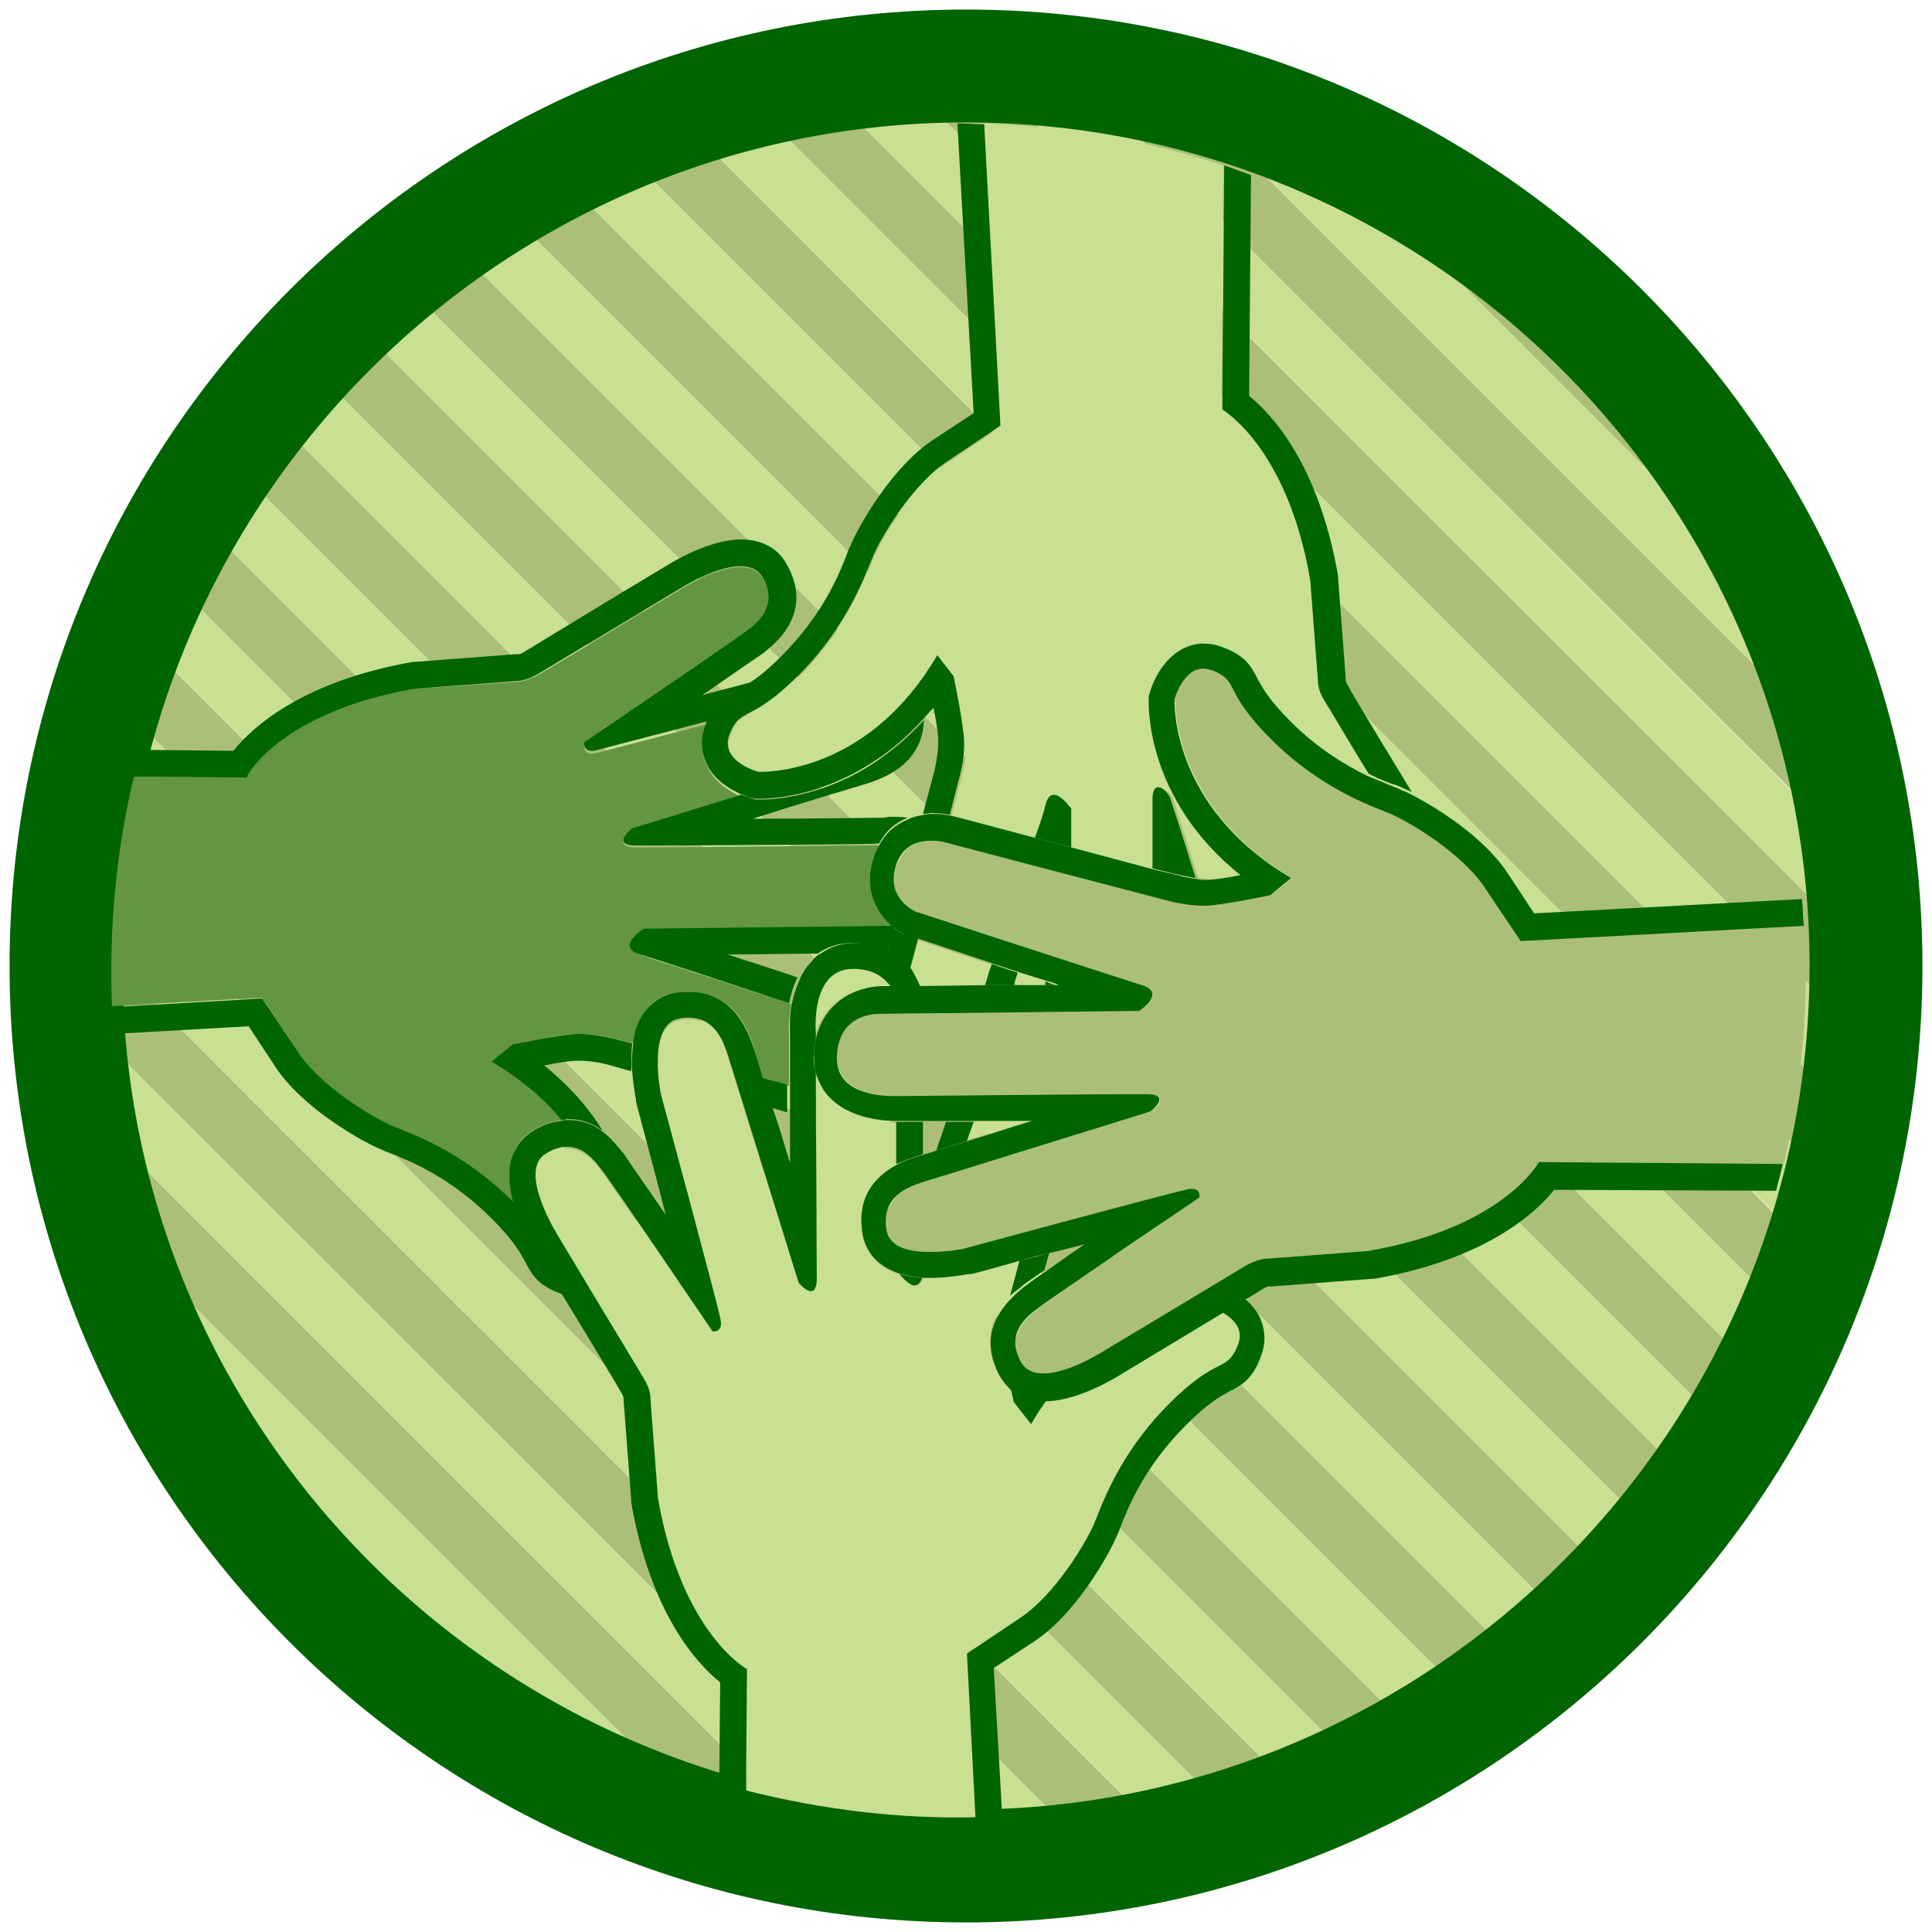
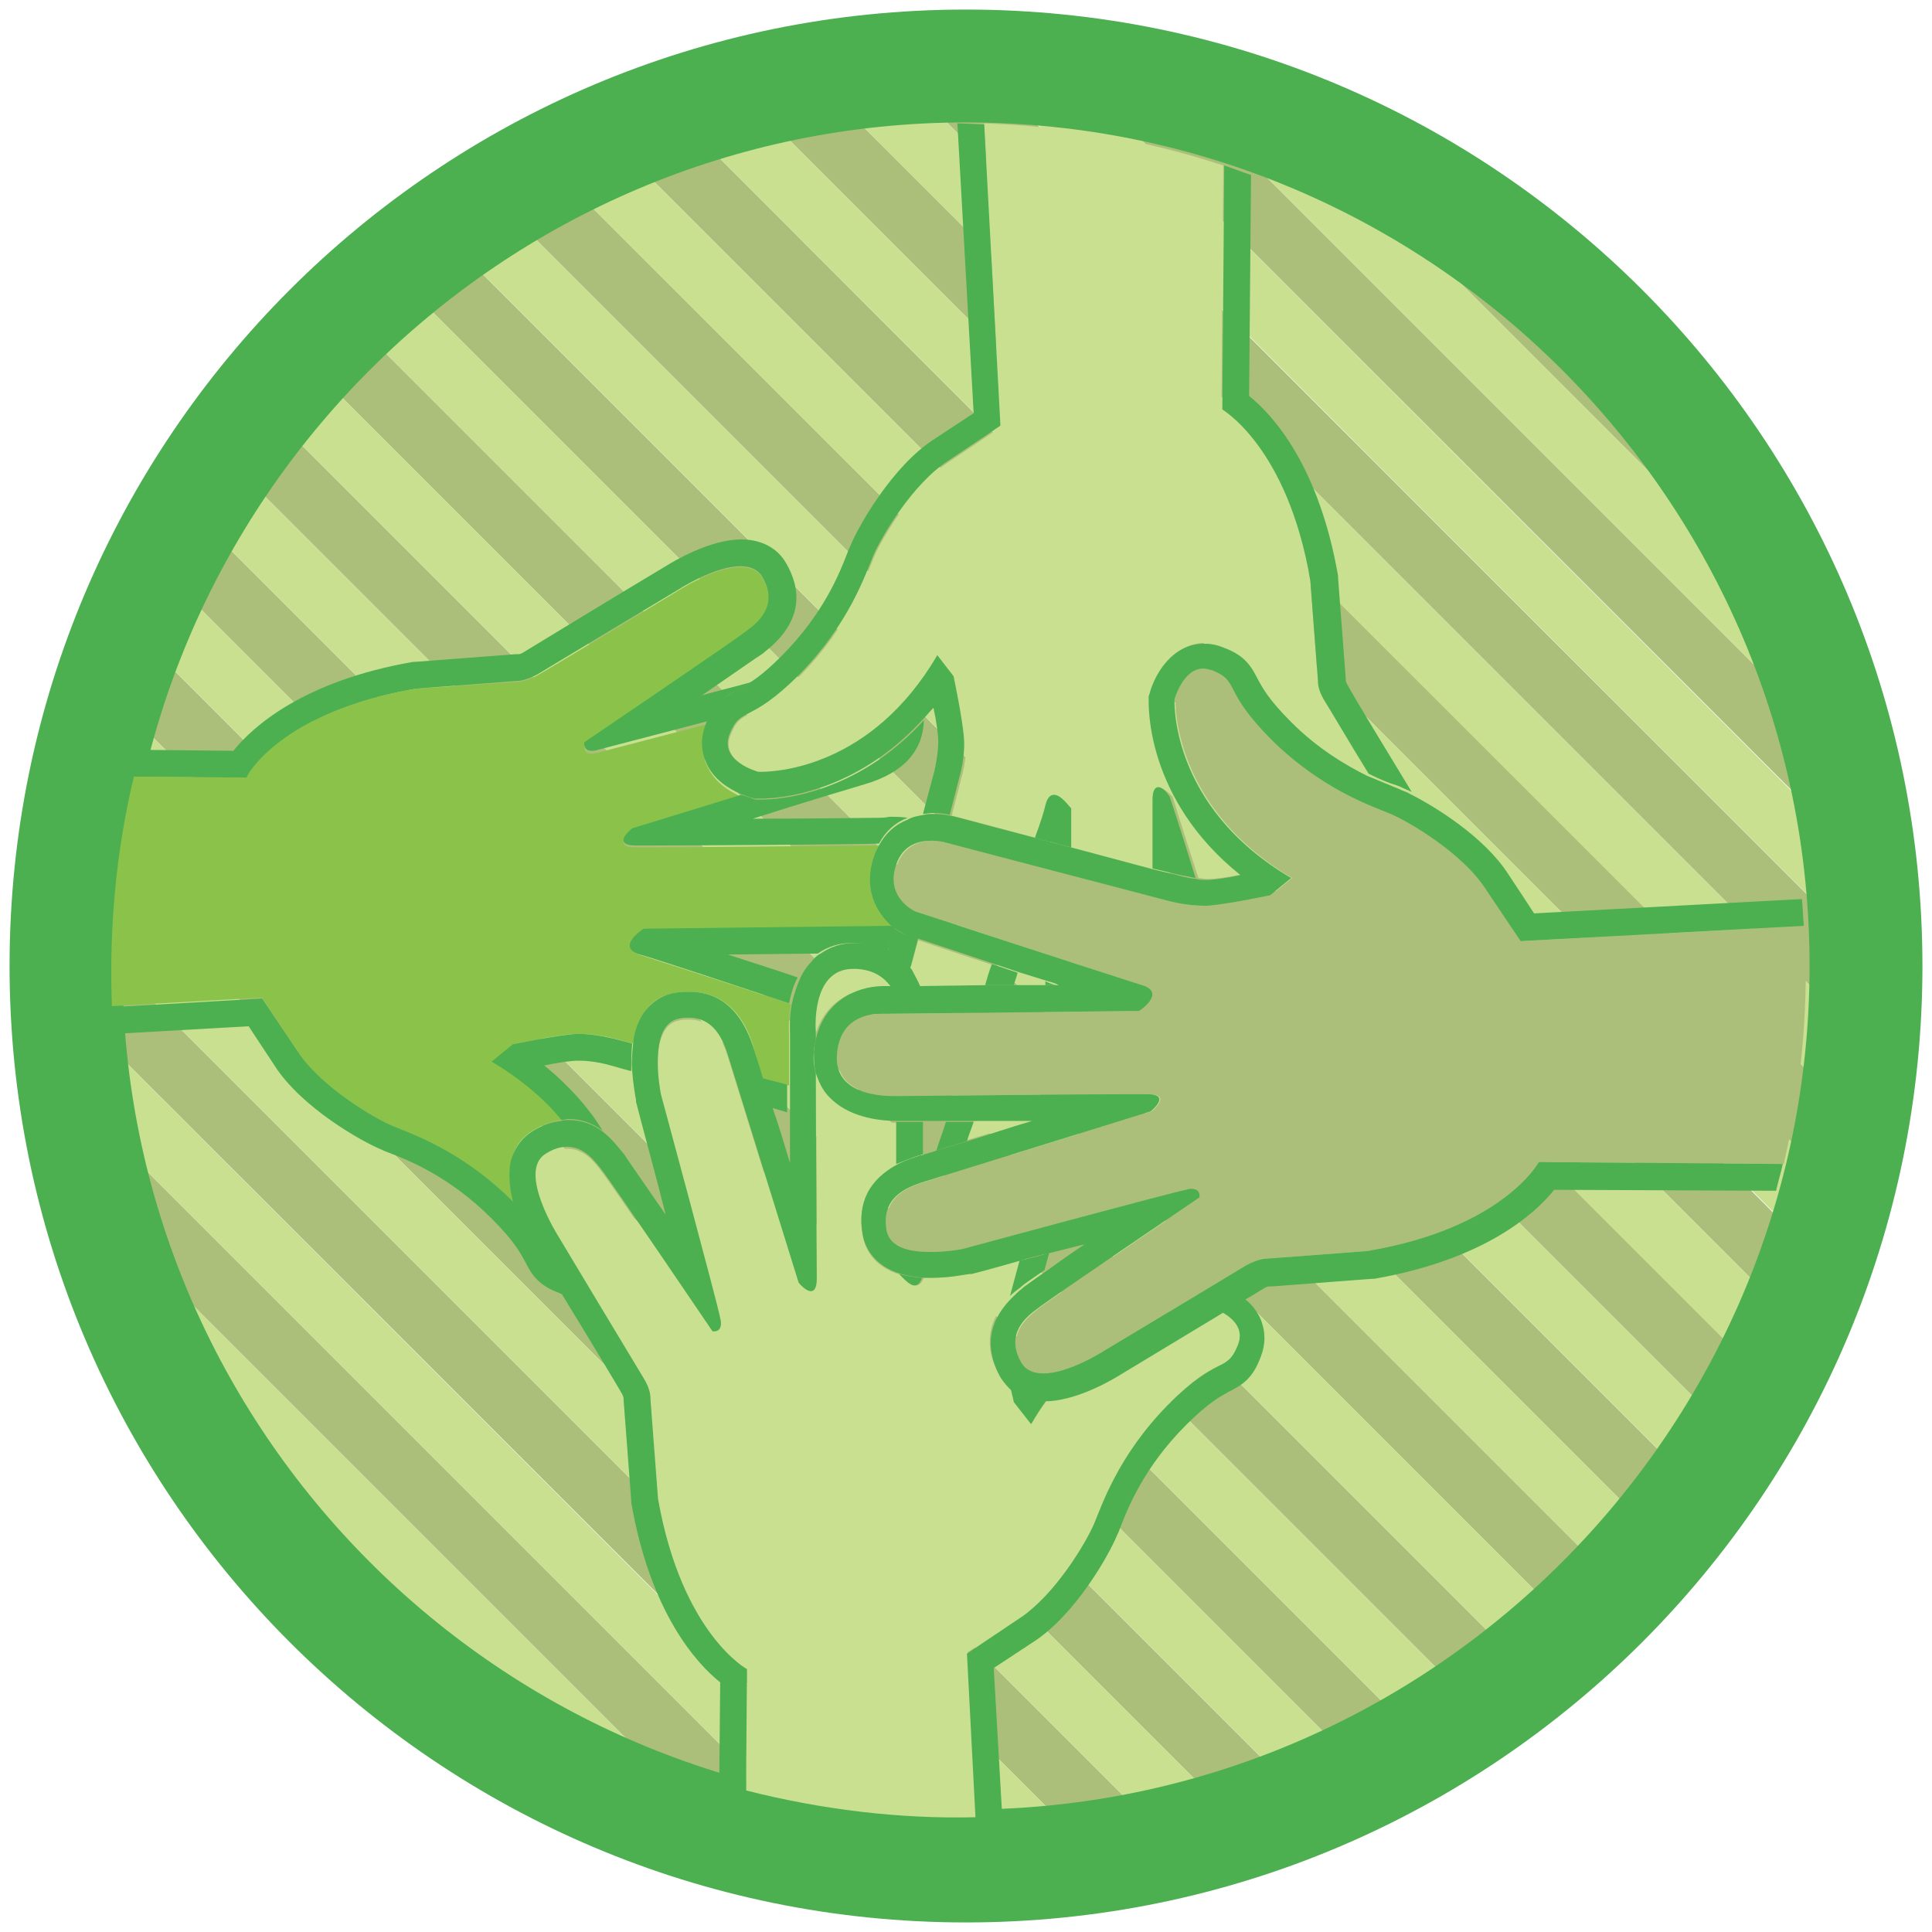
<svg xmlns="http://www.w3.org/2000/svg" version="1.1" id="Layer_1" x="0px" y="0px" viewBox="0 0 202 202" style="enable-background:new 0 0 202 202;" xml:space="preserve">
  <style type="text/css">
	.st0{fill:#ABBF7B;}
	.st1{fill:#C9E091;}
- 	.st2{fill:#006400;}
+ 	.st2{fill:#4CAF50;}
	.st3{fill:none;}
- 	.st4{fill:#649542;}
+ 	.st4{fill:#8BC34A;}
</style>
  <g id="Layer_1_1_">
</g>
  <g id="Layer_3">
</g>
  <g id="Layer_2">
    <g>
      <g>
        <g>
          <path class="st0" d="M28.1,33.9l140,140c1.6-1.5,3.1-3,4.6-4.6l-140-140C31.1,30.8,29.6,32.3,28.1,33.9z" />
          <path class="st0" d="M48.3,17.3l136.4,136.4c1.2-1.9,2.3-3.9,3.4-5.9L54.2,14C52.2,15,50.2,16.1,48.3,17.3z" />
          <path class="st0" d="M89.4,3.2l109.4,109.4c0.3-2.8,0.5-5.7,0.6-8.6L98,2.6C95.1,2.6,92.3,2.8,89.4,3.2z" />
          <path class="st0" d="M37.6,25L177,164.4c1.4-1.7,2.7-3.4,4-5.2L42.8,21C41,22.3,39.3,23.6,37.6,25z" />
          <path class="st0" d="M130.2,7.1l64.7,64.7c-1.7-5.4-3.9-10.7-6.5-15.7l-42.5-42.5C140.9,11,135.7,8.8,130.2,7.1z" />
          <path class="st0" d="M107.5,2.8l91.7,91.7c-0.3-3.6-0.7-7.1-1.3-10.5L118,4.1C114.5,3.5,111,3,107.5,2.8z" />
          <path class="st0" d="M19.8,44L158,182.2c1.8-1.3,3.5-2.6,5.2-4L23.8,38.8C22.4,40.5,21.1,42.2,19.8,44z" />
          <path class="st0" d="M60.4,11L191,141.6c1-2.2,1.8-4.3,2.6-6.6L67,8.3C64.7,9.1,62.5,10,60.4,11z" />
          <path class="st0" d="M74,6.1L195.9,128c0.7-2.4,1.3-4.9,1.7-7.5L81.4,4.4C78.9,4.9,76.4,5.4,74,6.1z" />
          <path class="st0" d="M12.7,55.4l133.9,133.9c2-1.1,3.9-2.2,5.9-3.4L16.1,49.5C14.9,51.5,13.8,53.4,12.7,55.4z" />
          <path class="st0" d="M12.4,147.1l42.5,42.5c5,2.6,10.2,4.8,15.7,6.5L5.9,131.4C7.6,136.9,9.8,142.1,12.4,147.1z" />
          <path class="st0" d="M2.9,119.2l79.9,79.9c3.4,0.6,7,1.1,10.5,1.3L1.6,108.7C1.8,112.3,2.3,115.8,2.9,119.2z" />
          <path class="st0" d="M1.4,99.3l101.4,101.4c2.9-0.1,5.8-0.3,8.6-0.6L1.9,90.6C1.6,93.5,1.4,96.4,1.4,99.3z" />
          <path class="st0" d="M3.1,82.6l116.2,116.2c2.5-0.5,5-1.1,7.5-1.7L4.9,75.2C4.2,77.6,3.6,80.1,3.1,82.6z" />
          <path class="st0" d="M7.1,68.2l126.7,126.7c2.2-0.8,4.4-1.7,6.6-2.6L9.7,61.6C8.8,63.8,7.9,66,7.1,68.2z" />
          <path class="st1" d="M145.9,13.6l42.5,42.5C179,37.9,164.1,23,145.9,13.6z" />
          <path class="st1" d="M118,4.1L197.9,84c-0.7-4.2-1.8-8.2-3-12.2L130.2,7.1C126.2,5.9,122.2,4.8,118,4.1z" />
          <path class="st1" d="M100.4,2.5c-0.8,0-1.6,0-2.4,0L199.4,104c0-0.8,0-1.6,0-2.4c0-2.4-0.1-4.7-0.3-7.1L107.5,2.8      C105.1,2.6,102.8,2.5,100.4,2.5z" />
          <path class="st1" d="M81.4,4.4l116.2,116.2c0.5-2.6,0.9-5.3,1.2-8L89.4,3.2C86.7,3.4,84,3.9,81.4,4.4z" />
          <path class="st1" d="M67,8.3L193.7,135c0.8-2.3,1.6-4.6,2.2-7L74,6.1C71.6,6.8,69.3,7.5,67,8.3z" />
          <path class="st1" d="M54.2,14L188,147.8c1.1-2,2.1-4.1,3-6.2L60.4,11C58.3,11.9,56.2,12.9,54.2,14z" />
          <path class="st1" d="M42.8,21L181,159.2c1.3-1.8,2.5-3.6,3.7-5.5L48.3,17.3C46.4,18.5,44.6,19.7,42.8,21z" />
          <path class="st1" d="M32.7,29.3l140,140c1.5-1.6,2.9-3.2,4.3-4.9L37.6,25C35.9,26.4,34.3,27.8,32.7,29.3z" />
          <path class="st1" d="M23.8,38.8l139.4,139.4c1.7-1.4,3.3-2.8,4.9-4.3l-140-140C26.6,35.5,25.2,37.1,23.8,38.8z" />
          <path class="st1" d="M16.1,49.5l136.4,136.4c1.9-1.2,3.7-2.4,5.5-3.7L19.8,44C18.5,45.8,17.3,47.7,16.1,49.5z" />
          <path class="st1" d="M9.7,61.6l130.7,130.7c2.1-0.9,4.2-1.9,6.2-3L12.7,55.4C11.7,57.4,10.7,59.5,9.7,61.6z" />
          <path class="st1" d="M4.9,75.2l121.9,121.9c2.4-0.7,4.7-1.4,7-2.2L7.1,68.2C6.3,70.5,5.5,72.8,4.9,75.2z" />
          <path class="st1" d="M1.9,90.6L111.3,200c2.7-0.3,5.4-0.7,8-1.2L3.1,82.6C2.6,85.3,2.2,87.9,1.9,90.6z" />
          <path class="st1" d="M1.3,101.6c0,2.4,0.1,4.7,0.3,7.1l91.7,91.7c2.3,0.2,4.7,0.3,7.1,0.3c0.8,0,1.6,0,2.3,0L1.4,99.3      C1.3,100,1.3,100.8,1.3,101.6z" />
          <path class="st1" d="M5.9,131.4l64.7,64.7c4,1.3,8.1,2.3,12.2,3L2.9,119.2C3.6,123.4,4.6,127.5,5.9,131.4z" />
          <path class="st1" d="M54.9,189.6l-42.5-42.5C21.8,165.3,36.7,180.2,54.9,189.6z" />
        </g>
        <path class="st2" d="M101,12.8c48.6,0,88.2,39.6,88.2,88.2s-39.6,88.2-88.2,88.2S12.8,149.6,12.8,101S52.4,12.8,101,12.8 M101,1     C45.8,1,1,45.8,1,101s44.8,100,100,100s100-44.8,100-100S156.2,1,101,1L101,1z" />
      </g>
      <g>
        <path class="st3" d="M97.9,120.3c0.3-1,0.7-2,1-3c-0.9,0-1.7,0-2.3,0v3.4C96.9,120.6,97.3,120.4,97.9,120.3z" />
        <path class="st3" d="M113.2,130.1c-1.2,0.3-2.4,0.6-3.6,0.9l-0.5,1.8C110.3,132,111.7,131.1,113.2,130.1z" />
        <path class="st3" d="M82.4,121.5c0-1.8,0-3.6,0-5.3l-1.7-0.5C81.2,117.6,81.8,119.6,82.4,121.5z" />
        <path class="st3" d="M63.4,111.3L63.4,111.3c0,0-1.5-0.4-2.9-0.4h-0.2c-0.7,0-2.1,0.2-3.5,0.5c2.7,2.2,4.7,4.6,6.1,6.8     c1,0.7,1.7,1.6,2.1,2.2l0.1,0.1c0.4,0.5,2.3,3.2,4.4,6.4c-1-3.9-2.2-8.2-3.1-11.8V115v-0.1c-0.1-0.6-0.3-1.7-0.4-3L63.4,111.3     L63.4,111.3z" />
        <path class="st3" d="M109.3,103v-0.4c-0.9-0.3-1.9-0.6-2.9-0.9c-0.2,0.5-0.3,0.9-0.4,1.3H109.3z" />
        <path class="st3" d="M83.3,102.2c0.3-0.6,0.6-1.1,1.1-1.6c0.3-0.3,0.6-0.6,1-0.9L76,99.8C78.4,100.6,81,101.4,83.3,102.2z" />
        <path class="st3" d="M97.7,80.6L97.7,80.6c0.1-0.4,0.4-1.9,0.4-3.1c0-0.7-0.2-2.1-0.5-3.5c-0.4,0.4-0.7,0.8-1.1,1.2     c0,3.2-2.1,5.5-6.2,6.7c-1.1,0.3-6.4,2-11.7,3.6c6.2,0,12.6-0.1,13.4-0.1c0.2,0,0.4,0,0.8,0c0.6,0,1.2,0,1.9,0.1     c0.5-0.2,1.1-0.4,1.7-0.5L97.7,80.6L97.7,80.6z" />
        <path class="st4" d="M31.1,109.9c2.4,3.7,8,7,9.9,7.8s7.1,2.5,12.4,7.7c0.1,0.1,0.3,0.3,0.4,0.4c-0.5-1.5-0.7-3.1-0.3-4.5     c0.3-1.4,1.1-2.5,2.4-3.2c1-0.6,1.9-0.9,2.9-1c-1.7-2.1-4.1-4.2-7.3-6.1l2.2-1.8c0,0,4.7-1.1,6.7-1.1c0.1,0,0.2,0,0.2,0     c1.9,0,3.7,0.5,3.7,0.5l1.9,0.5c0.2-1.1,0.5-2.3,1.1-3.2c0.8-1.2,1.9-1.9,3.3-2.1c0.5-0.1,1-0.1,1.5-0.1c5,0,6.4,4.7,6.8,6.2     c0.1,0.4,0.4,1.4,0.9,2.9l2.7,0.7c0-2.7,0-4.8,0-5.2c0-0.5-0.1-1.8,0.2-3.3c-6.2-2.1-14.1-4.6-15.6-5.1c-2.6-0.8,0.3-2.7,0.3-2.7     l25.9-0.3c-1.7-1.5-3.1-4-1.9-7.4c0.1-0.4,0.3-0.8,0.5-1.1c-2.7,0-19.5,0.2-24.3,0.2c-0.5,0-0.8,0-1.1,0c-2.7,0-0.4-1.8-0.4-1.8     s5.6-1.7,11.4-3.5c-1.1-0.5-2.7-1.4-3.5-3.1c-0.7-1.3-0.7-2.8-0.1-4.2c0-0.1,0.1-0.2,0.1-0.3c-5.4,1.4-10.7,2.8-11.5,3     c-0.2,0-0.4,0.1-0.6,0.1c-1,0-0.8-0.9-0.8-0.9s15.8-11,16.9-11.8c1.1-0.9,3.5-2.6,1.7-5.7c-0.5-0.8-1.3-1.1-2.3-1.1     c-2.7,0-6.4,2.4-6.4,2.4s-13.5,8.2-14.8,8.9c-1.1,0.6-1.8,0.7-2.1,0.7H54L43.5,72c-14.2,2.4-17.9,9.3-17.9,9.3L14,81.2     c-1.9,7.9-2.6,16-2.3,24l15.7-0.9C27.4,104.4,28.7,106.2,31.1,109.9z" />
        <path class="st2" d="M92.1,85.5c-0.8,0-7.2,0.1-13.4,0.1c5.3-1.7,10.7-3.3,11.7-3.6c4.1-1.2,6.1-3.5,6.2-6.7     c-7.1,7.8-15.2,8.3-17,8.3c-0.2,0-0.3,0-0.3,0H79l-0.3-0.1c-0.2-0.1-0.6-0.2-1.2-0.4c-5.8,1.8-11.4,3.5-11.4,3.5     s-2.3,1.8,0.4,1.8c0.2,0,0.6,0,1.1,0c4.8,0,21.6-0.1,24.3-0.2c0.7-1.3,1.7-2.2,3-2.7c-0.7-0.1-1.3-0.1-1.9-0.1     C92.5,85.5,92.2,85.5,92.1,85.5z" />
        <path class="st2" d="M80.6,115.8l1.7,0.5c0-1,0-2,0-2.9l-2.7-0.7C79.9,113.6,80.3,114.6,80.6,115.8z" />
        <path class="st2" d="M43.5,72L54,71.2c0,0,0,0,0.1,0c0.2,0,1-0.1,2.1-0.7c1.3-0.8,14.8-8.9,14.8-8.9s3.7-2.4,6.4-2.4     c1,0,1.8,0.3,2.3,1.1c1.8,3.1-0.6,4.9-1.7,5.7c-1.1,0.9-16.9,11.6-16.9,11.6s-0.2,0.9,0.8,0.9c0.2,0,0.3,0,0.6-0.1     c0.8-0.2,6.1-1.6,11.5-3c0.9-2,1.9-2.7,3.2-3.3c0.4-0.2,0.8-0.4,1.4-0.8c-1.7,0.5-3.5,0.9-5.2,1.4c3.2-2.2,5.9-4.1,6.4-4.4     l0.1-0.1c4.4-3.4,3.7-6.9,2.3-9.3c-0.9-1.6-2.6-2.5-4.7-2.5c-3.3,0-7.1,2.3-7.9,2.8c-4.7,2.8-13.7,8.3-14.7,8.9     c-0.3,0.2-0.5,0.3-0.7,0.3h-0.1h-0.2l-10.5,0.8h-0.1h-0.1c-11.5,2-16.8,6.8-18.8,9.3l-9.5-0.1c-0.2,0.9-0.5,1.9-0.7,2.8l11.6,0.1     C25.6,81.3,29.3,74.4,43.5,72z" />
        <path class="st2" d="M66.9,99.8c1.5,0.4,9.3,3,15.6,5.1c0.2-0.9,0.4-1.8,0.9-2.7c-2.3-0.8-4.9-1.6-7.3-2.4l9.4-0.1     c1-0.7,2.2-1.1,3.5-1.1l0,0c0.1,0,0.3,0,0.5,0c1.4,0.1,2.5,0.4,3.3,0.9l0.7-2.5c-0.1-0.1-0.2-0.1-0.3-0.2l-25.9,0.3     C67.3,97.1,64.3,99,66.9,99.8z" />
        <path class="st2" d="M60.5,108.1c-0.1,0-0.2,0-0.2,0c-2,0.1-6.7,1.1-6.7,1.1l-2.2,1.8c3.2,1.9,5.6,4,7.3,6.1     c0.2,0,0.5-0.1,0.7-0.1c1.5,0,2.6,0.5,3.6,1.2c-1.4-2.3-3.4-4.6-6.1-6.8c1.4-0.3,2.8-0.5,3.5-0.5h0.2c1.4,0,2.9,0.4,2.9,0.4l0,0     l0,0L66,112c0-0.9,0-1.9,0.1-2.9l-1.9-0.5C64.1,108.6,62.3,108.1,60.5,108.1z" />
        <path class="st2" d="M56.1,130.7c-0.5-0.8-1.6-2.7-2.3-4.9c-0.1-0.1-0.3-0.3-0.4-0.4c-5.3-5.2-10.5-6.9-12.4-7.7     c-1.9-0.8-7.5-4.1-9.9-7.8c-2.4-3.6-3.7-5.5-3.7-5.5l-15.7,0.9c0,0.9,0.1,1.9,0.2,2.8l14.1-0.8c0.6,0.9,1.5,2.3,2.7,4.1     c2.8,4.4,9.2,8,11.2,8.8c0.2,0.1,0.4,0.2,0.7,0.3c2.1,0.8,6.4,2.5,10.8,6.9c2.4,2.4,3,3.6,3.5,4.5c0.7,1.4,1.4,2.5,3.6,3.3     c0.1,0.1,0.3,0.1,0.4,0.1C57.8,133.6,56.8,132,56.1,130.7z" />
        <path class="st1" d="M99.2,48.3c-3.7,2.4-7,8-7.8,9.9c-0.8,1.9-2.5,7.1-7.7,12.4s-6.1,3.2-7.3,6.2c-1.2,2.9,3,4,3,4s0.1,0,0.2,0     c1.5,0,11.5-0.5,18.5-12.2l1.8,2.2c0,0,1.1,4.7,1.1,6.7c0.1,2-0.5,3.9-0.5,3.9l-1,3.9c0.2,0,0.4,0.1,0.5,0.1l8.3,2.2     c0.5-1.7,0.9-2.9,1.1-3.4c0.2-0.8,0.6-1.1,0.9-1.1c0.8,0,1.8,1.4,1.8,1.4v4.1l8.6,2.3c0-3.5,0-6.3,0-7.2c0-1,0.3-1.3,0.6-1.3     c0.5,0,1.3,0.9,1.3,0.9s1.2,3.9,2.7,8.5c0.3,0,0.6,0.1,0.9,0.1h0.2c0.7,0,2.1-0.2,3.5-0.5c-9.9-8-9.6-17.9-9.6-18.4v-0.3l0.1-0.3     c0.5-1.9,2.3-5.2,5.7-5.2l0,0c0.7,0,1.4,0.1,2,0.4c2.2,0.9,2.9,2,3.6,3.3c0.5,0.9,1.1,2.1,3.5,4.5c2.9,2.8,5.7,4.5,7.9,5.6     c-2.1-3.5-4.2-7-4.6-7.6c-0.7-1.3-0.7-2.1-0.7-2.1L137,60.7c-2.4-14.2-9.3-17.9-9.3-17.9l0.2-25.5c-8.2-2.7-16.6-4.1-25-4.4     l1.7,31.7C104.6,44.7,102.8,45.9,99.2,48.3z" />
        <path class="st1" d="M95.1,101.6c0.4,0.5,0.6,1,0.8,1.6l7.2-0.1c0.2-0.7,0.5-1.5,0.7-2.2c-3.4-1.1-6.3-2.1-7.8-2.6L95.1,101.6z" />
        <path class="st2" d="M110.4,103c-0.4-0.1-0.7-0.2-1.1-0.4v0.4H110.4z" />
        <path class="st2" d="M73.9,75.4c0,0.1-0.1,0.2-0.1,0.3c-0.6,1.5-0.5,2.9,0.1,4.2c0.8,1.7,2.4,2.6,3.5,3.1c0.6,0.2,1,0.4,1.2,0.4     l0.3,0.1h0.3c0,0,0.1,0,0.3,0c1.8,0,9.9-0.5,17-8.3c0.4-0.4,0.7-0.8,1.1-1.2c0.3,1.4,0.5,2.8,0.5,3.5c0,1.2-0.3,2.7-0.4,3.1l0,0     l0,0l-1.2,4.5c0.3,0,0.7-0.1,1-0.1c0.8,0,1.4,0.1,1.8,0.2l1-3.9c0,0,0.6-2,0.5-3.9c-0.1-2-1.1-6.7-1.1-6.7L98,68.5     c-6.9,11.8-16.9,12.2-18.5,12.2c-0.1,0-0.2,0-0.2,0s-4.2-1.1-3-4s2-0.9,7.3-6.2c5.2-5.3,6.9-10.5,7.7-12.4     c0.8-1.9,4.1-7.5,7.8-9.9c3.6-2.4,5.5-3.7,5.5-3.7L102.9,13c-0.9,0-1.9-0.1-2.8-0.1l1.7,30.3c-0.9,0.6-2.3,1.5-4.1,2.7     c-4.4,2.8-8,9.2-8.8,11.2c-0.1,0.2-0.2,0.4-0.3,0.7c-0.8,2.1-2.5,6.4-6.9,10.8c-1.4,1.4-2.4,2.2-3.2,2.7c-0.5,0.4-1,0.6-1.4,0.8     C75.8,72.8,74.8,73.4,73.9,75.4z" />
        <path class="st2" d="M92.8,99.5c0.9,0.5,1.5,1,1.9,1.5c0.2,0.2,0.3,0.4,0.4,0.5l0.9-3.4c-0.5-0.2-0.9-0.3-1-0.3h-0.1h-0.1     c-0.5-0.2-0.9-0.5-1.4-0.8L92.8,99.5z" />
        <path class="st2" d="M137,60.7l0.8,10.5c0,0-0.1,0.8,0.7,2.1c0.4,0.6,2.5,4.2,4.6,7.6c1.2,0.6,2.2,1,2.9,1.2     c0.3,0.1,0.5,0.2,0.7,0.3c0.2,0.1,0.5,0.2,0.9,0.4c-2.8-4.6-6.2-10.2-6.6-11c-0.2-0.3-0.3-0.6-0.3-0.7l0,0v-0.2l-0.8-10.5v-0.1     v-0.1c-2-11.5-6.8-16.8-9.3-18.8l0.2-23.1c-0.9-0.3-1.9-0.7-2.8-1l-0.2,25.5C127.7,42.8,134.6,46.6,137,60.7z" />
        <path class="st2" d="M121.1,82.3c-0.3,0-0.6,0.3-0.6,1.3c0,0.8,0,3.7,0,7.2l2.5,0.6l0,0l0,0c0,0,0.9,0.2,2,0.4     c-1.4-4.6-2.7-8.5-2.7-8.5S121.7,82.3,121.1,82.3z" />
        <path class="st2" d="M110.2,83.1c-0.4,0-0.7,0.3-0.9,1.1c-0.1,0.5-0.5,1.8-1.1,3.4l3.8,1v-4.1C111.9,84.5,111,83.1,110.2,83.1z" />
        <path class="st2" d="M106,103c0.1-0.4,0.3-0.9,0.4-1.3c-0.9-0.3-1.8-0.6-2.7-0.9c-0.3,0.8-0.5,1.5-0.7,2.2L106,103z" />
        <path class="st1" d="M107.8,117.2c-2.1,0-4.1,0-6,0c-0.2,0.7-0.4,1.3-0.7,2C103.1,118.6,105.5,117.9,107.8,117.2z" />
        <path class="st1" d="M106.7,169.1c3.7-2.4,7-8,7.8-9.9s2.5-7.1,7.7-12.4c5.2-5.3,6.1-3.2,7.3-6.2c0.8-1.9-0.7-3-1.8-3.6     c-3.3,2-7.8,4.7-10.6,6.4c-0.8,0.5-4.3,2.6-7.5,2.8c-0.6,0.8-1.1,1.6-1.7,2.6l-1.8-2.2c0,0-0.1-0.5-0.3-1.3     c-0.5-0.4-1-0.9-1.3-1.5c-1.2-2.1-1.9-5.2,1.2-8.3l1-3.7c-1.8,0.5-3.5,0.9-5.1,1.4h-0.1h-0.1c-0.2,0-2,0.4-4,0.4     c-0.3,0-0.6,0-0.8,0c-0.2,0.5-0.5,0.8-0.8,0.8c-0.6,0-1.2-0.7-1.6-1.1c-3.1-0.9-3.8-3-4-4.1c-0.6-3.3,0.7-5.8,3.7-7.4v-4.4h-0.1     c-2.2,0-5.2-0.4-7.1-2.5c-0.7-0.7-1.1-1.6-1.4-2.5c0.1,6.8,0.1,19.5,0.1,21.5c0,1-0.3,1.3-0.6,1.3c-0.5,0-1.3-0.9-1.3-0.9     s-6.6-21.3-7.3-23.5c-0.6-2-1.5-4.2-4.2-4.2c-0.3,0-0.6,0-1,0.1c-3.4,0.6-1.9,7.9-1.9,7.9s5.8,21.7,6.2,23.4     c0.3,1.2-0.3,1.4-0.6,1.4c-0.1,0-0.2,0-0.2,0s-10.7-15.8-11.6-16.9c-0.6-0.8-1.7-2.4-3.6-2.4c-0.6,0-1.4,0.2-2.2,0.7     c-3.1,1.8,1.3,8.7,1.3,8.7s8.2,13.5,8.9,14.8c0.7,1.3,0.7,2.1,0.7,2.1l0.8,10.5c2.4,14.2,9.3,17.9,9.3,17.9L78,187.2     c7.9,2,16,3,24.1,2.8l-0.9-17.3C101.2,172.8,103,171.5,106.7,169.1z" />
        <path class="st1" d="M89.3,101.4c-0.1,0-0.2,0-0.3,0c-4.4,0-3.9,6.6-3.9,6.6s0,0.3,0,0.8c0.8-3.9,4-5.6,7.1-5.6     c0.1,0,0.2,0,0.3,0h0.3C92.2,102.3,91.1,101.5,89.3,101.4z" />
        <path class="st2" d="M101.1,119.3c0.2-0.7,0.5-1.4,0.7-2c-1.1,0-2,0-2.9,0c-0.3,1-0.7,2-1,3C98.7,120,99.9,119.7,101.1,119.3z" />
        <path class="st2" d="M95.6,134.4c0.3,0,0.6-0.2,0.8-0.8c-0.9-0.1-1.7-0.2-2.4-0.4C94.4,133.6,95.1,134.4,95.6,134.4z" />
        <path class="st2" d="M107.8,148.9c0.5-0.9,1.1-1.8,1.7-2.6c-0.1,0-0.3,0-0.4,0c-1.3,0-2.4-0.4-3.4-1c0.2,0.8,0.3,1.3,0.3,1.3     L107.8,148.9z" />
        <path class="st2" d="M127.6,137.1c1.1,0.6,2.6,1.7,1.8,3.6c-1.2,2.9-2,0.9-7.3,6.2c-5.2,5.3-6.9,10.5-7.7,12.4     c-0.8,1.9-4.1,7.5-7.8,9.9c-3.6,2.4-5.5,3.7-5.5,3.7l0.9,17.3c0.9,0,1.9,0,2.8-0.1l-0.9-15.7c0.9-0.6,2.3-1.5,4.1-2.7     c4.4-2.8,8-9.2,8.8-11.2c0.1-0.2,0.2-0.4,0.3-0.7c0.8-2.1,2.5-6.4,6.9-10.8c2.4-2.4,3.6-3,4.5-3.5c1.4-0.7,2.5-1.4,3.3-3.6     c0.6-1.5,0.5-2.9-0.1-4.2c-0.4-0.8-1-1.5-1.7-2C129.6,135.9,128.6,136.5,127.6,137.1z" />
        <path class="st2" d="M68.8,156.7L68,146.2c0,0,0.1-0.8-0.7-2.1c-0.8-1.3-8.9-14.8-8.9-14.8s-4.4-6.9-1.3-8.7     c0.8-0.5,1.5-0.7,2.2-0.7c1.8,0,2.9,1.5,3.6,2.4c0.9,1.1,11.6,16.9,11.6,16.9s0.1,0,0.2,0c0.3,0,0.9-0.2,0.6-1.4     c-0.3-1.6-6.2-23.4-6.2-23.4s-1.5-7.3,1.9-7.9c0.4-0.1,0.7-0.1,1-0.1c2.6,0,3.6,2.2,4.2,4.2c0.7,2.3,7.3,23.5,7.3,23.5     s0.7,0.9,1.3,0.9c0.3,0,0.6-0.3,0.6-1.3c0-2-0.1-14.7-0.1-21.5c-0.2-0.7-0.3-1.4-0.2-2.2c0-0.5,0.1-0.9,0.2-1.3     c0-0.5,0-0.8,0-0.8s-0.6-6.6,3.9-6.6c0.1,0,0.2,0,0.3,0c1.9,0.1,2.9,0.9,3.6,1.8h3.1c-0.2-0.5-0.5-1-0.8-1.6     c-0.1-0.2-0.3-0.4-0.4-0.5c-0.4-0.5-1.1-1.1-1.9-1.5c-0.9-0.5-1.9-0.8-3.3-0.9c-0.2,0-0.3,0-0.5,0l0,0c-1.3,0-2.5,0.4-3.5,1.1     c-0.4,0.2-0.7,0.5-1,0.9c-0.5,0.5-0.8,1-1.1,1.6c-0.4,0.9-0.7,1.8-0.9,2.7c-0.3,1.5-0.2,2.8-0.2,3.3s0,2.5,0,5.2     c0,0.9,0,1.9,0,2.9c0,1.7,0,3.5,0,5.3c-0.6-2-1.2-4-1.8-5.7c-0.4-1.2-0.7-2.2-1-3.1c-0.4-1.4-0.8-2.5-0.9-2.9     c-0.5-1.5-1.9-6.2-6.8-6.2c-0.5,0-1,0-1.5,0.1c-1.3,0.2-2.5,1-3.3,2.1c-0.6,0.9-1,2-1.1,3.2c-0.1,1-0.2,2-0.1,2.9     c0.1,1.3,0.3,2.5,0.4,3v0.1v0.1c0.9,3.5,2.1,7.8,3.1,11.8c-2.2-3.2-4.1-5.9-4.4-6.4l-0.1-0.1c-0.4-0.5-1.1-1.4-2.1-2.2     c-0.9-0.7-2.1-1.2-3.6-1.2c-0.2,0-0.5,0-0.7,0.1c-1,0.1-1.9,0.4-2.9,1c-1.2,0.7-2,1.8-2.4,3.2c-0.3,1.4-0.1,3,0.3,4.5     c0.7,2.2,1.8,4.1,2.3,4.9c0.8,1.3,1.8,2.9,2.8,4.6c2.7,4.4,5.7,9.4,6.1,10.1c0.2,0.3,0.3,0.6,0.3,0.7l0,0v0.2l0.8,10.5v0.1v0.1     c2,11.5,6.8,16.8,9.3,18.8l-0.1,10.5c0.9,0.3,1.9,0.5,2.8,0.8l0.1-12.7C78.2,174.6,71.3,170.9,68.8,156.7z" />
        <path class="st2" d="M96.1,120.8c0.1,0,0.3-0.1,0.4-0.1v-3.4c-1.1,0-1.8,0-2.1,0c-0.1,0-0.4,0-0.7,0v4.4     C94.5,121.4,95.2,121.1,96.1,120.8z" />
        <path class="st2" d="M106.7,134.6l0.1-0.1c0.2-0.2,1.1-0.8,2.4-1.7l0.5-1.8c-1,0.3-2.1,0.6-3.1,0.8l-1,3.7     C105.9,135.2,106.3,134.9,106.7,134.6z" />
        <path class="st0" d="M155.4,92.9c-2.4-3.7-8-7-9.9-7.8s-7.1-2.5-12.4-7.7c-5.3-5.2-3.2-6.1-6.2-7.3c-0.4-0.1-0.7-0.2-1-0.2     c-2.2,0-3,3.2-3,3.2s-0.5,11.2,12.2,18.7l-2.2,1.8c0,0-4.7,1.1-6.7,1.1c-0.1,0-0.2,0-0.2,0c-1.9,0-3.7-0.5-3.7-0.5L99,88.1     c0,0-0.7-0.2-1.5-0.2c-1.2,0-2.9,0.4-3.7,2.5c-1.3,3.5,2,4.9,2,4.9s21.1,7,23.7,7.7c2.6,0.8-0.3,2.7-0.3,2.7L92.4,106     c0,0-0.1,0-0.3,0c-0.9,0-4.2,0.3-4.5,4.4c-0.2,3.8,4.1,4.2,5.9,4.2c0.4,0,0.7,0,0.7,0s19.4-0.2,24.7-0.2c0.5,0,0.8,0,1.1,0     c2.7,0,0.4,1.8,0.4,1.8s-21.3,6.6-23.5,7.3c-2.3,0.7-4.7,1.8-4.1,5.2c0.3,1.8,2.5,2.2,4.5,2.2c1.8,0,3.4-0.3,3.4-0.3     s21.7-5.8,23.4-6.2c0.2,0,0.4-0.1,0.6-0.1c1,0,0.8,0.9,0.8,0.9s-15.8,10.7-16.9,11.6c-1.1,0.9-3.5,2.6-1.7,5.7     c0.5,0.8,1.3,1.1,2.3,1.1c2.7,0,6.4-2.4,6.4-2.4s13.5-8.2,14.8-8.9c1.1-0.6,1.8-0.7,2.1-0.7h0.1l10.5-0.8     c14.2-2.4,17.9-9.3,17.9-9.3l25.5,0.2c1.9-8.2,2.6-16.6,2.2-24.9l-29.6,1.6C159.1,98.4,157.8,96.6,155.4,92.9z" />
        <path class="st2" d="M185.7,124.5c0.2-0.9,0.5-1.9,0.7-2.8l-25.5-0.2c0,0-3.7,6.9-17.9,9.3l-10.5,0.8c0,0,0,0-0.1,0     c-0.2,0-1,0.1-2.1,0.7c-1.3,0.8-14.8,8.9-14.8,8.9s-3.7,2.4-6.4,2.4c-1,0-1.8-0.3-2.3-1.1c-1.8-3.1,0.6-4.9,1.7-5.7     c1.1-0.9,16.9-11.6,16.9-11.6s0.2-0.9-0.8-0.9c-0.2,0-0.3,0-0.6,0.1c-1.6,0.3-23.4,6.2-23.4,6.2s-1.6,0.3-3.4,0.3     c-2,0-4.1-0.4-4.5-2.2c-0.6-3.4,1.8-4.5,4.1-5.2c2.3-0.7,23.5-7.3,23.5-7.3s2.3-1.8-0.4-1.8c-0.2,0-0.6,0-1.1,0     c-5.3,0-24.7,0.2-24.7,0.2s-0.3,0-0.7,0c-1.8,0-6.1-0.4-5.9-4.2c0.2-4.1,3.5-4.4,4.5-4.4c0.2,0,0.3,0,0.3,0l26.8-0.3     c0,0,2.9-1.9,0.3-2.7c-2.6-0.8-23.7-7.7-23.7-7.7s-3.2-1.4-2-4.9c0.7-2.1,2.4-2.5,3.7-2.5c0.9,0,1.5,0.2,1.5,0.2l23.3,6.1     c0,0,1.8,0.5,3.7,0.5c0.1,0,0.2,0,0.2,0c2-0.1,6.7-1.1,6.7-1.1l2.2-1.8c-12.8-7.5-12.2-18.7-12.2-18.7s0.9-3.2,3-3.2     c0.3,0,0.6,0.1,1,0.2c2.9,1.2,0.9,2,6.2,7.3c5.3,5.2,10.5,6.9,12.4,7.7c1.9,0.8,7.5,4.1,9.9,7.8c2.4,3.6,3.7,5.5,3.7,5.5     l29.6-1.6c-0.1-0.9-0.1-1.9-0.2-2.8l-28,1.5c-0.6-0.9-1.5-2.3-2.7-4.1c-2.5-3.9-7.7-7.1-10.3-8.4c-0.3-0.2-0.7-0.3-0.9-0.4     s-0.4-0.2-0.7-0.3c-0.7-0.3-1.7-0.7-2.9-1.2c-2.2-1.1-5.1-2.8-7.9-5.6c-2.4-2.4-3-3.6-3.5-4.5c-0.7-1.4-1.4-2.5-3.6-3.3     c-0.7-0.3-1.4-0.4-2-0.4l0,0c-3.4,0-5.2,3.3-5.7,5.2l-0.1,0.3v0.3c0,0.5-0.4,10.4,9.6,18.4c-1.4,0.3-2.8,0.5-3.5,0.5H126     c-0.3,0-0.6,0-0.9-0.1c-1.1-0.1-2-0.4-2-0.4l0,0l0,0l-2.5-0.6l-8.6-2.3l-3.8-1l-8.3-2.2c-0.1,0-0.3-0.1-0.5-0.1     c-0.4-0.1-1.1-0.2-1.8-0.2c-0.4,0-0.7,0-1,0.1c-0.6,0.1-1.2,0.2-1.7,0.5c-1.3,0.5-2.3,1.4-3,2.7c-0.2,0.4-0.4,0.7-0.5,1.1     c-1.2,3.4,0.2,5.9,1.9,7.4c0.1,0.1,0.2,0.1,0.3,0.2c0.5,0.3,0.9,0.6,1.4,0.8h0.1h0.1c0.1,0,0.4,0.1,1,0.3     c1.5,0.5,4.5,1.5,7.8,2.6c0.9,0.3,1.8,0.6,2.7,0.9c1,0.3,1.9,0.6,2.9,0.9c0.4,0.1,0.7,0.2,1.1,0.4h-1.1h-3.3h-3l-7.2,0.1H93h-0.3     c-0.1,0-0.2,0-0.3,0c-3.1,0-6.3,1.8-7.1,5.6c-0.1,0.4-0.2,0.9-0.2,1.3c0,0.8,0,1.5,0.2,2.2c0.3,0.9,0.7,1.8,1.4,2.5     c1.9,2,4.9,2.5,7.1,2.5h0.1c0.3,0,0.6,0,0.7,0c0.2,0,1,0,2.1,0c0.7,0,1.5,0,2.3,0c0.9,0,1.9,0,2.9,0c1.9,0,4,0,6,0     c-2.4,0.7-4.7,1.5-6.7,2.1c-1.3,0.4-2.4,0.7-3.3,1c-0.5,0.2-1,0.3-1.3,0.4c-0.2,0.1-0.3,0.1-0.4,0.1c-0.9,0.3-1.7,0.6-2.3,0.9     c-3,1.6-4.3,4-3.7,7.4c0.2,1.1,1,3.2,4,4.1c0.7,0.2,1.5,0.3,2.4,0.4c0.3,0,0.5,0,0.8,0c2,0,3.8-0.4,4-0.4h0.1h0.1     c1.6-0.4,3.3-0.9,5.1-1.4c1-0.3,2.1-0.6,3.1-0.8c1.2-0.3,2.4-0.6,3.6-0.9c-1.5,1-2.9,2-4,2.8c-1.2,0.8-2.1,1.5-2.4,1.7l-0.1,0.1     c-0.4,0.3-0.8,0.7-1.1,1c-3.1,3.1-2.4,6.1-1.2,8.3c0.4,0.6,0.8,1.1,1.3,1.5c0.9,0.7,2,1,3.4,1c0.1,0,0.3,0,0.4,0     c3.2-0.2,6.7-2.3,7.5-2.8c2.8-1.7,7.3-4.4,10.6-6.4c1-0.6,1.9-1.2,2.7-1.6c0.7-0.4,1.3-0.8,1.5-0.9c0.3-0.2,0.5-0.3,0.7-0.3h0.1     h0.2l10.5-0.8h0.1h0.1c11.5-2,16.8-6.8,18.8-9.3L185.7,124.5z" />
      </g>
    </g>
  </g>
  <rect x="327.5" y="74.7" class="st2" width="18.6" height="18.6" />
</svg>
